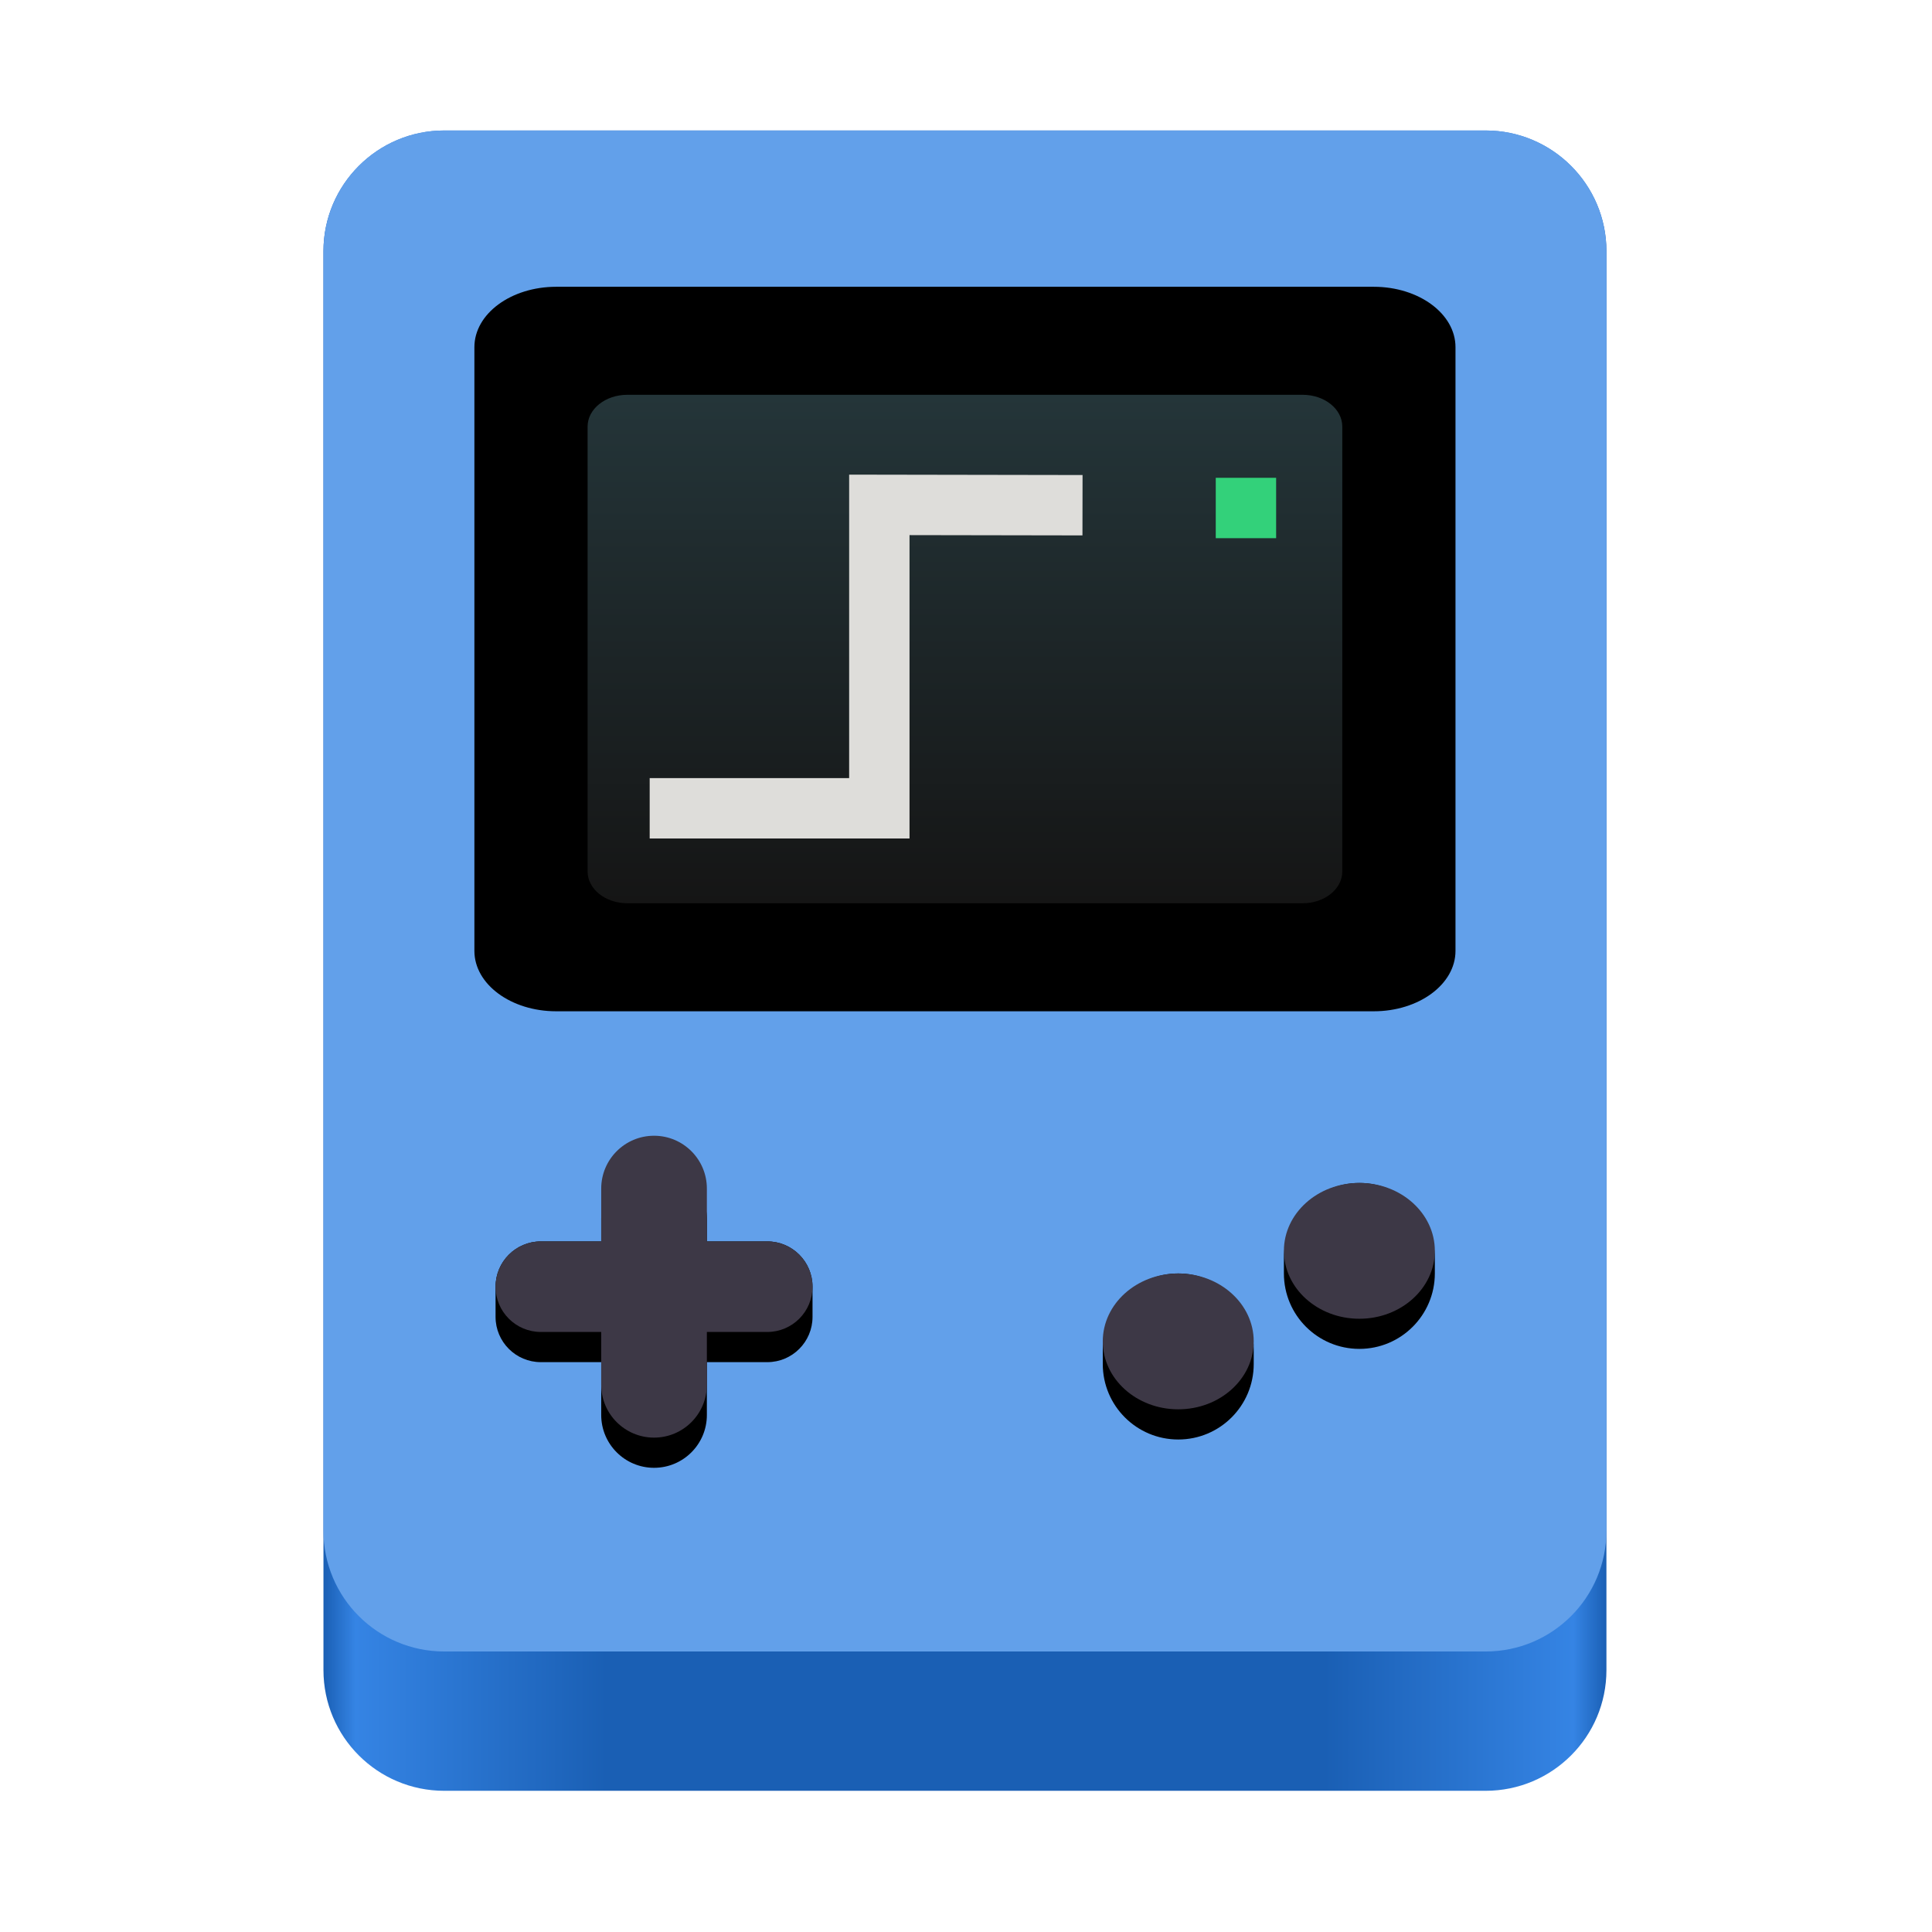
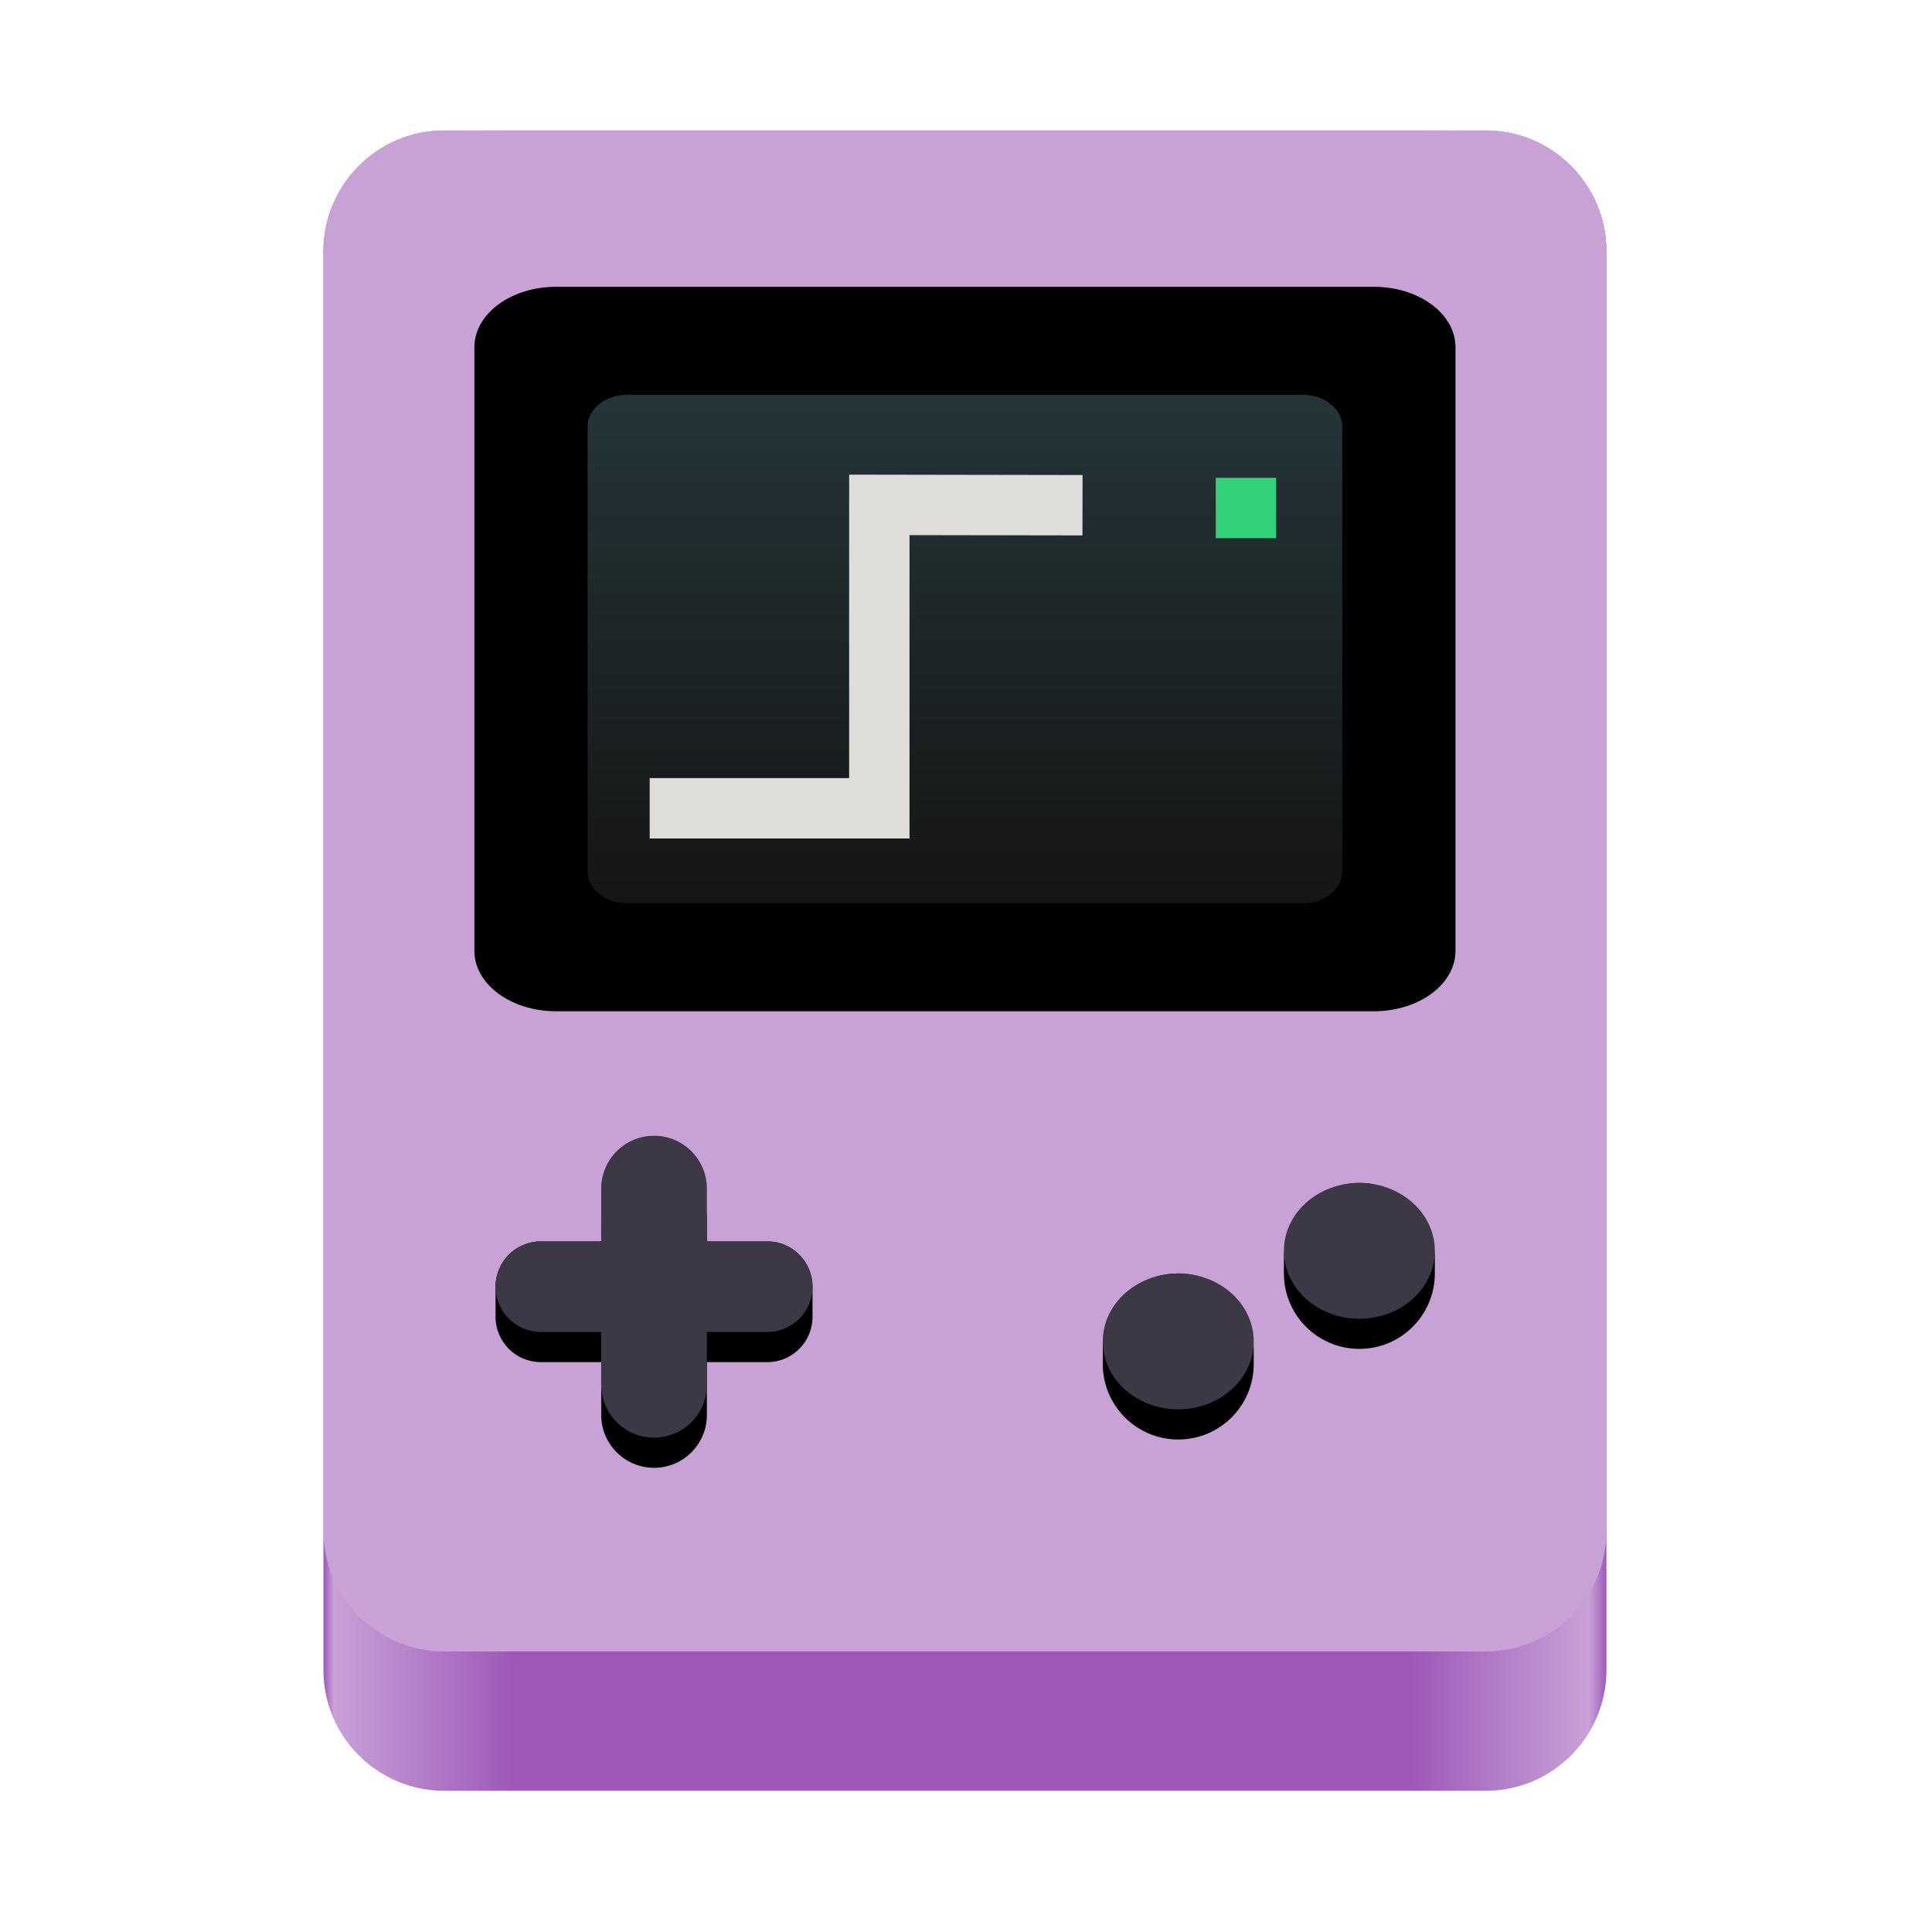
- <svg xmlns="http://www.w3.org/2000/svg" height="128px" viewBox="0 0 128 128" width="128px" version="1.1" id="svg19">
-   <defs id="defs19" />
-   <linearGradient id="a" gradientUnits="userSpaceOnUse" x1="21.437" x2="106.459" y1="64.84" y2="64.84">
-     <stop offset="0" stop-color="#1a5fb4" id="stop1" />
-     <stop offset="0.025" stop-color="#3584e4" id="stop2" />
-     <stop offset="0.22" stop-color="#1a5fb4" id="stop3" />
-     <stop offset="0.78" stop-color="#1a5fb4" id="stop4" />
-     <stop offset="0.974" stop-color="#3584e4" id="stop5" />
-     <stop offset="1" stop-color="#1a5fb4" id="stop6" />
+ <svg xmlns="http://www.w3.org/2000/svg" width="128px" height="128px" version="1.1" viewBox="0 0 128 128">
+   <linearGradient id="a" x1="21.437" x2="106.46" y1="64.84" y2="64.84" gradientUnits="userSpaceOnUse">
+     <stop stop-color="#9d58b8" offset="0" />
+     <stop stop-color="#c8a1d7" offset=".008" />
+     <stop stop-color="#9d58b8" offset=".148" />
+     <stop stop-color="#9d58b8" offset=".847" />
+     <stop stop-color="#c8a1d7" offset=".986" />
+     <stop stop-color="#9d58b8" offset="1" />
  </linearGradient>
-   <linearGradient id="b" gradientTransform="matrix(1.315789 0 0 1.052826 -20.28005 -26.4865)" gradientUnits="userSpaceOnUse" x1="45" x2="45" y1="50" y2="82">
-     <stop offset="0" stop-color="#243539" id="stop7" />
-     <stop offset="1" stop-color="#151515" id="stop8" />
+   <linearGradient id="b" x1="45" x2="45" y1="50" y2="82" gradientTransform="matrix(1.3158 0 0 1.0528 -20.28 -26.486)" gradientUnits="userSpaceOnUse">
+     <stop stop-color="#243539" offset="0" />
+     <stop stop-color="#151515" offset="1" />
  </linearGradient>
-   <path d="m 29.43 8.645 h 69 c 4.418 0 8 3.582 8 8 v 94 c 0 4.418 -3.582 8 -8 8 h -69 c -4.418 0 -8 -3.582 -8 -8 v -94 c 0 -4.418 3.582 -8 8 -8 z m 0 0" fill="url(#a)" id="path8" style="fill:url(#a)" />
-   <path d="m 29.43 8.645 h 69 c 4.418 0 8 3.582 8 8 v 84.77 c 0 4.418 -3.582 8 -8 8 h -69 c -4.418 0 -8 -3.582 -8 -8 v -84.77 c 0 -4.418 3.582 -8 8 -8 z m 0 0" fill="#62a0ea" id="path9" />
-   <path d="m 91.016 19 h -54.168 c -2.992 0 -5.418 1.789 -5.418 4 v 40 c 0 2.211 2.426 4 5.418 4 h 54.168 c 2.988 0 5.414 -1.789 5.414 -4 v -40 c 0 -2.211 -2.426 -4 -5.414 -4 z m 0 0" id="path10" />
-   <path d="m 86.301 26.156 h -44.738 c -1.453 0 -2.633 0.941 -2.633 2.105 v 29.477 c 0 1.164 1.18 2.105 2.633 2.105 h 44.738 c 1.453 0 2.629 -0.941 2.629 -2.105 v -29.477 c 0 -1.164 -1.176 -2.105 -2.629 -2.105 z m 0 0" fill="url(#b)" id="path11" />
-   <path d="m 46.832 80.746 c 0 -1.934 -1.566 -3.5 -3.5 -3.5 c -1.93 0 -3.5 1.566 -3.5 3.5 v 13 c 0 1.934 1.57 3.5 3.5 3.5 c 1.934 0 3.5 -1.566 3.5 -3.5 z m 0 0" id="path12" />
-   <path d="m 50.832 82.246 h -15 c -1.656 0 -3 1.344 -3 3 v 2 c 0 1.656 1.344 3 3 3 h 15 c 1.66 0 3 -1.344 3 -3 v -2 c 0 -1.656 -1.34 -3 -3 -3 z m 0 0" id="path13" />
-   <path d="m 46.832 78.746 c 0 -1.934 -1.566 -3.5 -3.5 -3.5 c -1.93 0 -3.5 1.566 -3.5 3.5 v 13 c 0 1.934 1.57 3.5 3.5 3.5 c 1.934 0 3.5 -1.566 3.5 -3.5 z m 0 0" fill="#3d3846" id="path14" />
-   <path d="m 50.832 82.246 h -15 c -1.656 0 -3 1.344 -3 3 s 1.344 3 3 3 h 15 c 1.66 0 3 -1.344 3 -3 s -1.34 -3 -3 -3 z m 0 0" fill="#3d3846" id="path15" />
-   <path d="m 83.062 90.371 v -1 c 0 -2.762 -2.238 -5 -5 -5 s -5 2.238 -5 5 v 1 c 0 2.762 2.238 5 5 5 s 5 -2.238 5 -5 z m 12 -6 v -1 c -0.004 -2.758 -2.242 -4.996 -5 -4.996 c -2.762 0 -5 2.238 -5 4.996 v 1 c 0 2.762 2.238 4.996 5 4.996 c 2.758 0 4.996 -2.234 5 -4.996 z m 0 0" id="path16" />
-   <path d="m 78.062 93.371 c 2.758 0 5 -2.016 5 -4.5 s -2.242 -4.5 -5 -4.5 c -2.762 0 -5 2.016 -5 4.5 s 2.238 4.5 5 4.5 z m 12 -6 c 2.758 0 5 -2.016 5 -4.5 s -2.242 -4.5 -5 -4.5 c -2.762 0 -5 2.016 -5 4.5 s 2.238 4.5 5 4.5 z m 0 0" fill="#3d3846" id="path17" />
-   <path d="m 80.547 31.656 h 4 v 4 h -4 z m 0 0" fill="#33d17a" id="path18" />
-   <path d="m 43.043 53.551 h 15.215 v -20.102 l 13.461 0.023" fill="none" stroke="#deddda" stroke-width="4" id="path19" />
+   <path d="m29.43 8.645h69c4.418 0 8 3.582 8 8v94c0 4.418-3.582 8-8 8h-69c-4.418 0-8-3.582-8-8v-94c0-4.418 3.582-8 8-8z" fill="url(#a)" />
+   <path d="m29.43 8.645h69c4.418 0 8 3.582 8 8v84.77c0 4.418-3.582 8-8 8h-69c-4.418 0-8-3.582-8-8v-84.77c0-4.418 3.582-8 8-8z" fill="#c8a1d7" />
+   <path d="m91.016 19h-54.168c-2.992 0-5.418 1.789-5.418 4v40c0 2.211 2.426 4 5.418 4h54.168c2.988 0 5.414-1.789 5.414-4v-40c0-2.211-2.426-4-5.414-4z" />
+   <path d="m86.301 26.156h-44.738c-1.453 0-2.633 0.941-2.633 2.106v29.477c0 1.164 1.18 2.106 2.633 2.106h44.738c1.453 0 2.629-0.941 2.629-2.106v-29.477c0-1.164-1.176-2.106-2.629-2.106z" fill="url(#b)" />
+   <path d="m46.832 80.746c0-1.934-1.566-3.5-3.5-3.5-1.93 0-3.5 1.566-3.5 3.5v13c0 1.934 1.57 3.5 3.5 3.5 1.934 0 3.5-1.566 3.5-3.5z" />
+   <path d="m50.832 82.246h-15c-1.656 0-3 1.344-3 3v2c0 1.656 1.344 3 3 3h15c1.66 0 3-1.344 3-3v-2c0-1.656-1.34-3-3-3z" />
+   <path d="m46.832 78.746c0-1.934-1.566-3.5-3.5-3.5-1.93 0-3.5 1.566-3.5 3.5v13c0 1.934 1.57 3.5 3.5 3.5 1.934 0 3.5-1.566 3.5-3.5z" fill="#3d3846" />
+   <path d="m50.832 82.246h-15c-1.656 0-3 1.344-3 3s1.344 3 3 3h15c1.66 0 3-1.344 3-3s-1.34-3-3-3z" fill="#3d3846" />
+   <path d="m83.062 90.371v-1c0-2.762-2.238-5-5-5s-5 2.238-5 5v1c0 2.762 2.238 5 5 5s5-2.238 5-5zm12-6v-1c-0.004-2.758-2.242-4.996-5-4.996-2.762 0-5 2.238-5 4.996v1c0 2.762 2.238 4.996 5 4.996 2.758 0 4.996-2.234 5-4.996z" />
+   <path d="m78.062 93.371c2.758 0 5-2.016 5-4.5s-2.242-4.5-5-4.5c-2.762 0-5 2.016-5 4.5s2.238 4.5 5 4.5zm12-6c2.758 0 5-2.016 5-4.5s-2.242-4.5-5-4.5c-2.762 0-5 2.016-5 4.5s2.238 4.5 5 4.5z" fill="#3d3846" />
+   <path d="m80.547 31.656h4v4h-4z" fill="#33d17a" />
+   <path d="m43.043 53.551h15.215v-20.102l13.461 0.023" fill="none" stroke="#deddda" stroke-width="4" />
</svg>
